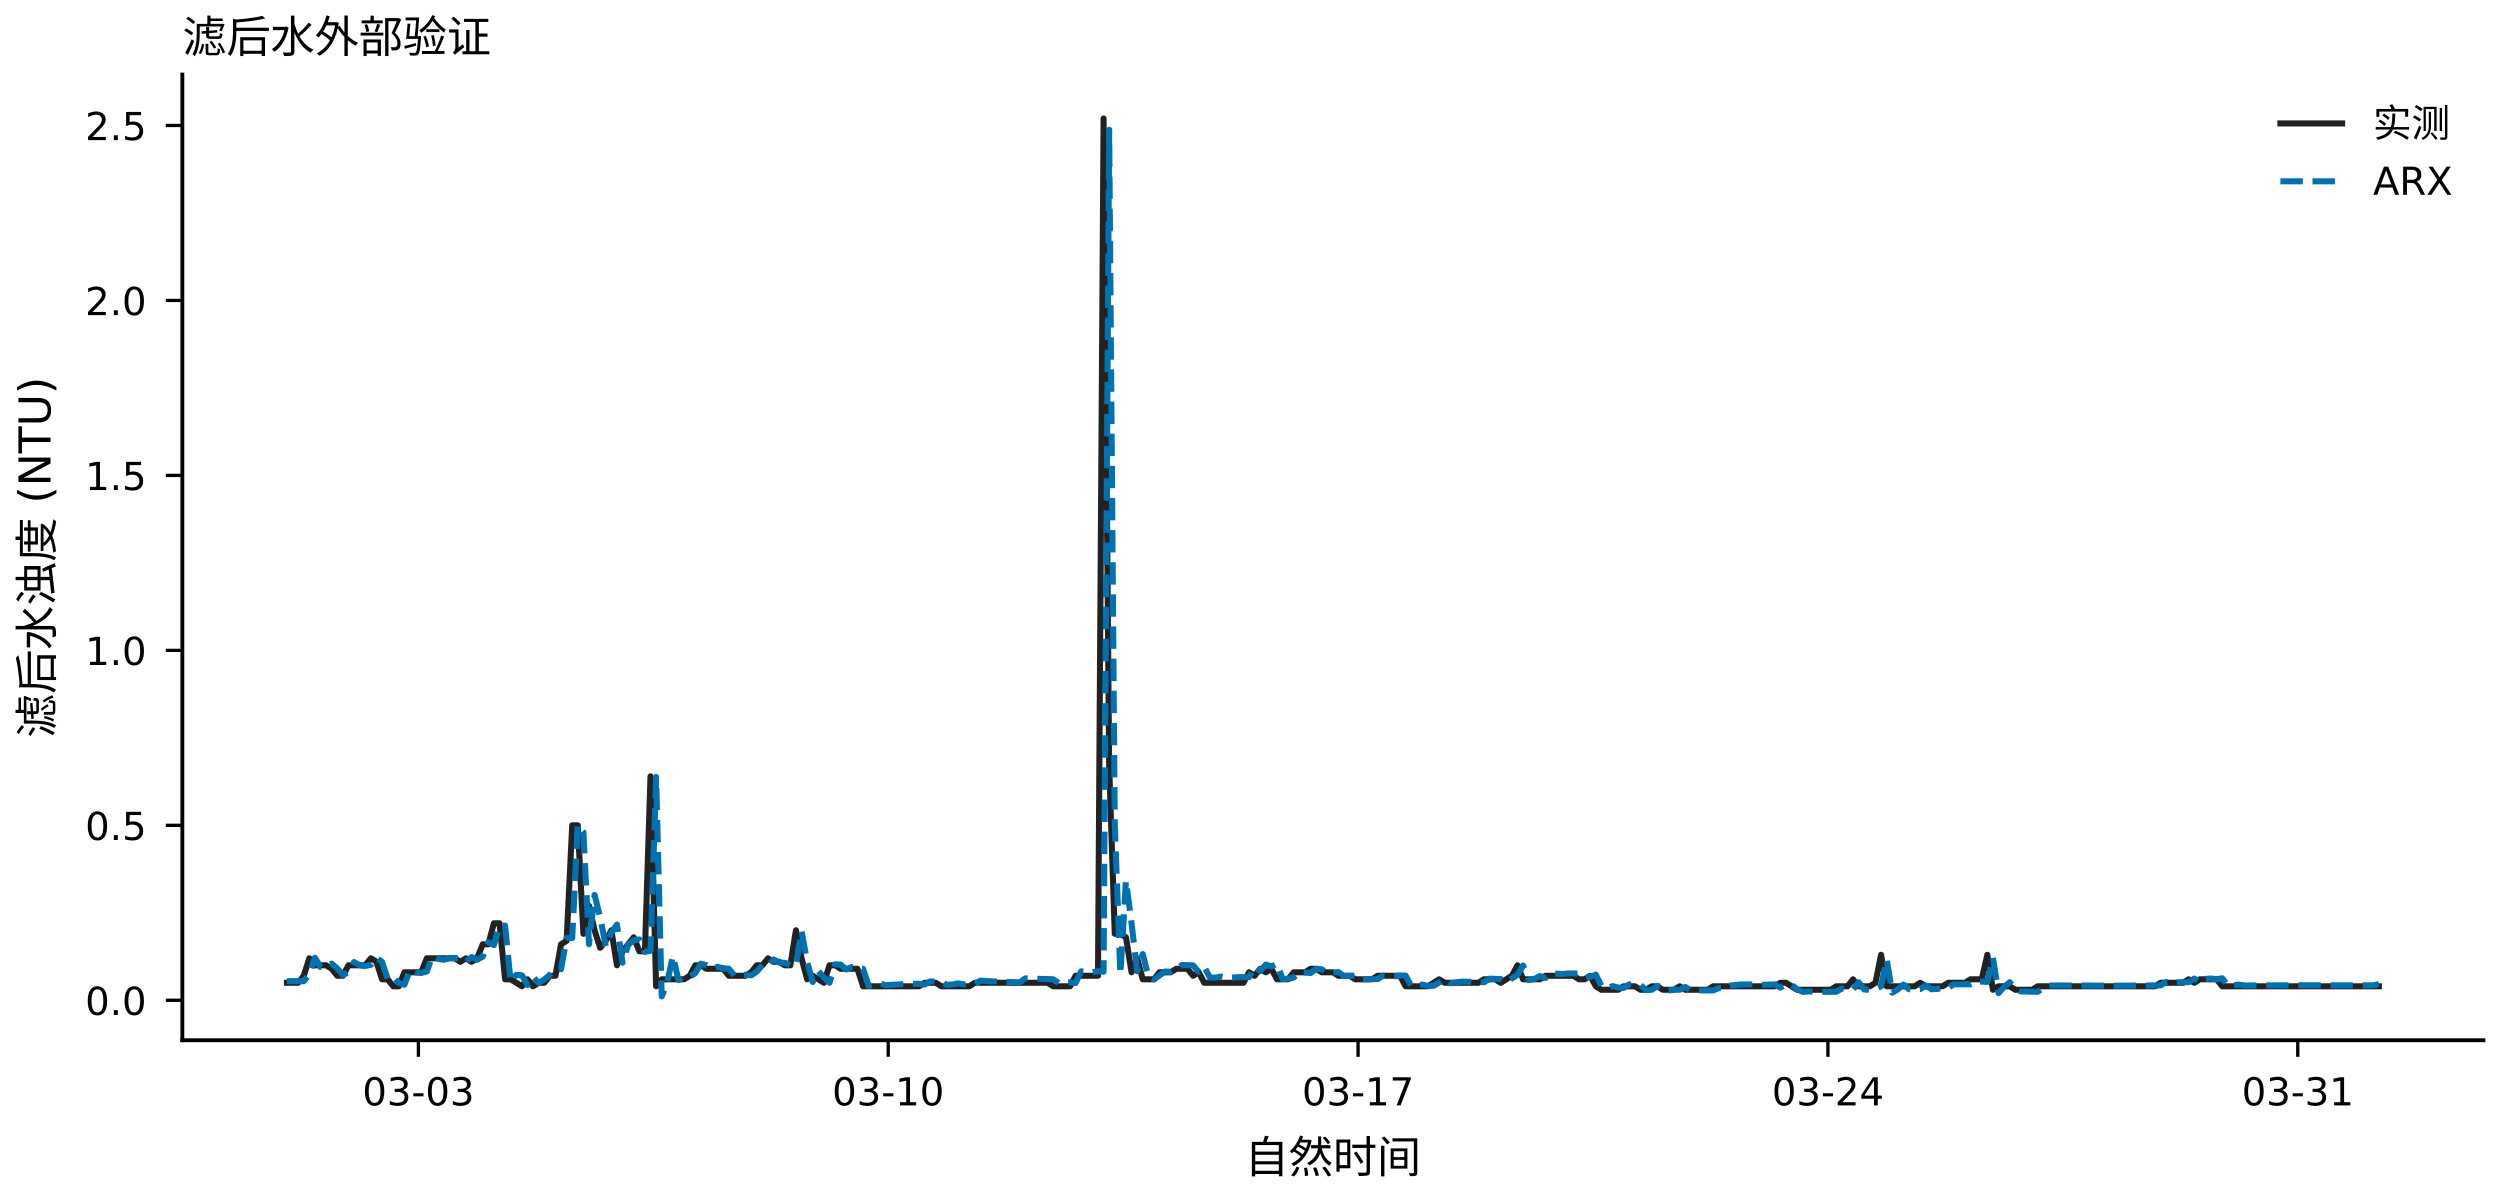
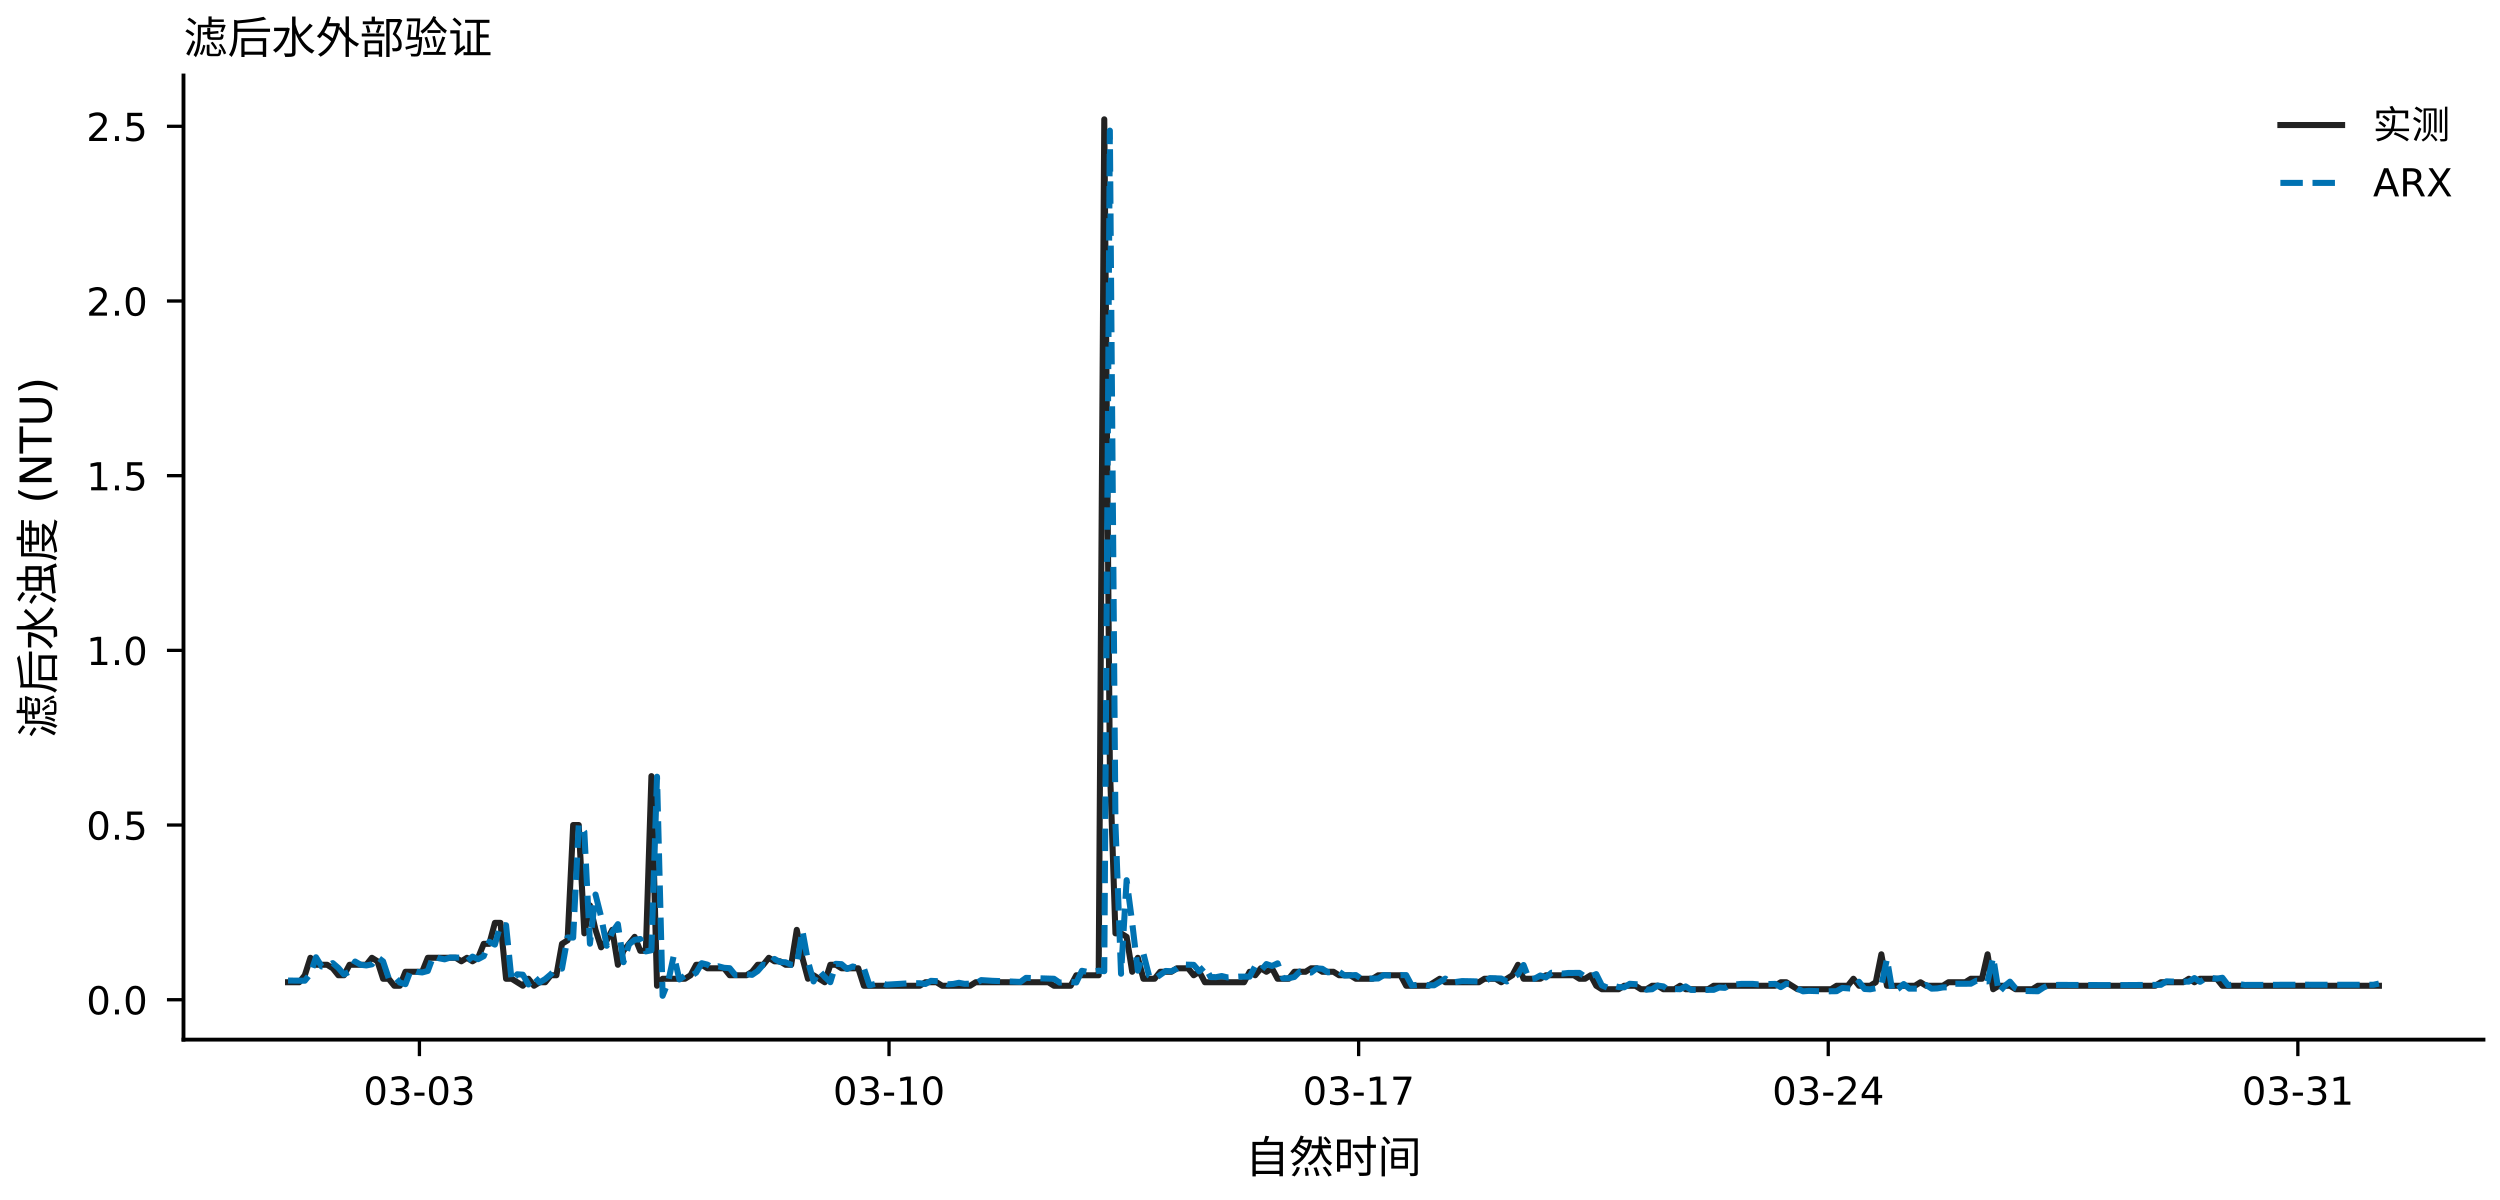
<svg xmlns="http://www.w3.org/2000/svg" xmlns:xlink="http://www.w3.org/1999/xlink" width="453.6pt" height="217.728pt" viewBox="0 0 453.6 217.728" version="1.1">
  <defs>
    <style type="text/css">*{stroke-linejoin: round; stroke-linecap: butt}</style>
  </defs>
  <g id="figure_1">
    <g id="patch_1">
      <path d="M 0 217.728  L 453.6 217.728  L 453.6 0  L 0 0  z " style="fill: #ffffff" />
    </g>
    <g id="axes_1">
      <g id="patch_2">
-         <path d="M 33.086 188.743  L 450.6 188.743  L 450.6 13.531  L 33.086 13.531  z " style="fill: #ffffff" />
+         <path d="M 33.293 188.63  L 450.6 188.63  L 450.6 13.699  L 33.293 13.699  z " style="fill: #ffffff" />
      </g>
      <g id="matplotlib.axis_1">
        <g id="xtick_1">
          <g id="line2d_1">
            <defs>
-               <path id="mefd4735e46" d="M 0 0  L 0 3  " style="stroke: #000000; stroke-width: 0.6" />
+               <path id="m813d31944c" d="M 0 0  L 0 3  " style="stroke: #000000; stroke-width: 0.6" />
            </defs>
            <g>
-               <use xlink:href="#mefd4735e46" x="75.913" y="188.743" style="stroke: #000000; stroke-width: 0.6" />
+               <use xlink:href="#m813d31944c" x="76.099" y="188.63" style="stroke: #000000; stroke-width: 0.6" />
            </g>
          </g>
          <g id="text_1">
-             <text style="font-size: 7px; font-family: 'DejaVu Sans', 'Droid Sans Fallback'; text-anchor: middle" x="75.913" y="200.562" transform="rotate(-0 75.91273 200.5617)">03-03</text>
+             <text style="font-size: 7px; font-family: 'DejaVu Sans', 'Microsoft YaHei'; text-anchor: middle" x="76.099" y="200.448" transform="rotate(-0 76.09894 200.448)">03-03</text>
          </g>
        </g>
        <g id="xtick_2">
          <g id="line2d_2">
            <g>
-               <use xlink:href="#mefd4735e46" x="161.161" y="188.743" style="stroke: #000000; stroke-width: 0.6" />
+               <use xlink:href="#m813d31944c" x="161.305" y="188.63" style="stroke: #000000; stroke-width: 0.6" />
            </g>
          </g>
          <g id="text_2">
-             <text style="font-size: 7px; font-family: 'DejaVu Sans', 'Droid Sans Fallback'; text-anchor: middle" x="161.161" y="200.562" transform="rotate(-0 161.1611 200.5617)">03-10</text>
+             <text style="font-size: 7px; font-family: 'DejaVu Sans', 'Microsoft YaHei'; text-anchor: middle" x="161.305" y="200.448" transform="rotate(-0 161.305 200.448)">03-10</text>
          </g>
        </g>
        <g id="xtick_3">
          <g id="line2d_3">
            <g>
-               <use xlink:href="#mefd4735e46" x="246.41" y="188.743" style="stroke: #000000; stroke-width: 0.6" />
+               <use xlink:href="#m813d31944c" x="246.511" y="188.63" style="stroke: #000000; stroke-width: 0.6" />
            </g>
          </g>
          <g id="text_3">
-             <text style="font-size: 7px; font-family: 'DejaVu Sans', 'Droid Sans Fallback'; text-anchor: middle" x="246.41" y="200.562" transform="rotate(-0 246.4095 200.5617)">03-17</text>
+             <text style="font-size: 7px; font-family: 'DejaVu Sans', 'Microsoft YaHei'; text-anchor: middle" x="246.511" y="200.448" transform="rotate(-0 246.511 200.448)">03-17</text>
          </g>
        </g>
        <g id="xtick_4">
          <g id="line2d_4">
            <g>
-               <use xlink:href="#mefd4735e46" x="331.658" y="188.743" style="stroke: #000000; stroke-width: 0.6" />
+               <use xlink:href="#m813d31944c" x="331.717" y="188.63" style="stroke: #000000; stroke-width: 0.6" />
            </g>
          </g>
          <g id="text_4">
-             <text style="font-size: 7px; font-family: 'DejaVu Sans', 'Droid Sans Fallback'; text-anchor: middle" x="331.658" y="200.562" transform="rotate(-0 331.6579 200.5617)">03-24</text>
+             <text style="font-size: 7px; font-family: 'DejaVu Sans', 'Microsoft YaHei'; text-anchor: middle" x="331.717" y="200.448" transform="rotate(-0 331.7171 200.448)">03-24</text>
          </g>
        </g>
        <g id="xtick_5">
          <g id="line2d_5">
            <g>
-               <use xlink:href="#mefd4735e46" x="416.906" y="188.743" style="stroke: #000000; stroke-width: 0.6" />
+               <use xlink:href="#m813d31944c" x="416.923" y="188.63" style="stroke: #000000; stroke-width: 0.6" />
            </g>
          </g>
          <g id="text_5">
-             <text style="font-size: 7px; font-family: 'DejaVu Sans', 'Droid Sans Fallback'; text-anchor: middle" x="416.906" y="200.562" transform="rotate(-0 416.9063 200.5617)">03-31</text>
+             <text style="font-size: 7px; font-family: 'DejaVu Sans', 'Microsoft YaHei'; text-anchor: middle" x="416.923" y="200.448" transform="rotate(-0 416.9231 200.448)">03-31</text>
          </g>
        </g>
        <g id="text_6">
-           <text style="font-size: 8px; font-family: 'DejaVu Sans', 'Droid Sans Fallback'; text-anchor: middle" x="241.843" y="212.806" transform="rotate(-0 241.8427 212.8059)">自然时间</text>
+           <text style="font-size: 8px; font-family: 'DejaVu Sans', 'Microsoft YaHei'; text-anchor: middle" x="241.946" y="212.806" transform="rotate(-0 241.9464 212.8059)">自然时间</text>
        </g>
      </g>
      <g id="matplotlib.axis_2">
        <g id="ytick_1">
          <g id="line2d_6">
            <defs>
-               <path id="m68c4c26b28" d="M 0 0  L -3 0  " style="stroke: #000000; stroke-width: 0.6" />
+               <path id="m7f4b205824" d="M 0 0  L -3 0  " style="stroke: #000000; stroke-width: 0.6" />
            </defs>
            <g>
-               <use xlink:href="#m68c4c26b28" x="33.086" y="181.492" style="stroke: #000000; stroke-width: 0.6" />
+               <use xlink:href="#m7f4b205824" x="33.293" y="181.39" style="stroke: #000000; stroke-width: 0.6" />
            </g>
          </g>
          <g id="text_7">
-             <text style="font-size: 7px; font-family: 'DejaVu Sans', 'Droid Sans Fallback'; text-anchor: end" x="26.586" y="184.151" transform="rotate(-0 26.58555 184.151)">0.0</text>
+             <text style="font-size: 7px; font-family: 'DejaVu Sans', 'Microsoft YaHei'; text-anchor: end" x="26.793" y="184.049" transform="rotate(-0 26.79305 184.0489)">0.0</text>
          </g>
        </g>
        <g id="ytick_2">
          <g id="line2d_7">
            <g>
-               <use xlink:href="#m68c4c26b28" x="33.086" y="149.747" style="stroke: #000000; stroke-width: 0.6" />
+               <use xlink:href="#m7f4b205824" x="33.293" y="149.695" style="stroke: #000000; stroke-width: 0.6" />
            </g>
          </g>
          <g id="text_8">
-             <text style="font-size: 7px; font-family: 'DejaVu Sans', 'Droid Sans Fallback'; text-anchor: end" x="26.586" y="152.406" transform="rotate(-0 26.58555 152.4057)">0.5</text>
+             <text style="font-size: 7px; font-family: 'DejaVu Sans', 'Microsoft YaHei'; text-anchor: end" x="26.793" y="152.355" transform="rotate(-0 26.79305 152.3546)">0.5</text>
          </g>
        </g>
        <g id="ytick_3">
          <g id="line2d_8">
            <g>
-               <use xlink:href="#m68c4c26b28" x="33.086" y="118.001" style="stroke: #000000; stroke-width: 0.6" />
+               <use xlink:href="#m7f4b205824" x="33.293" y="118.001" style="stroke: #000000; stroke-width: 0.6" />
            </g>
          </g>
          <g id="text_9">
-             <text style="font-size: 7px; font-family: 'DejaVu Sans', 'Droid Sans Fallback'; text-anchor: end" x="26.586" y="120.66" transform="rotate(-0 26.58555 120.6605)">1.0</text>
+             <text style="font-size: 7px; font-family: 'DejaVu Sans', 'Microsoft YaHei'; text-anchor: end" x="26.793" y="120.66" transform="rotate(-0 26.79305 120.6603)">1.0</text>
          </g>
        </g>
        <g id="ytick_4">
          <g id="line2d_9">
            <g>
-               <use xlink:href="#m68c4c26b28" x="33.086" y="86.256" style="stroke: #000000; stroke-width: 0.6" />
+               <use xlink:href="#m7f4b205824" x="33.293" y="86.307" style="stroke: #000000; stroke-width: 0.6" />
            </g>
          </g>
          <g id="text_10">
-             <text style="font-size: 7px; font-family: 'DejaVu Sans', 'Droid Sans Fallback'; text-anchor: end" x="26.586" y="88.915" transform="rotate(-0 26.58555 88.91519)">1.5</text>
+             <text style="font-size: 7px; font-family: 'DejaVu Sans', 'Microsoft YaHei'; text-anchor: end" x="26.793" y="88.966" transform="rotate(-0 26.79305 88.96595)">1.5</text>
          </g>
        </g>
        <g id="ytick_5">
          <g id="line2d_10">
            <g>
-               <use xlink:href="#m68c4c26b28" x="33.086" y="54.511" style="stroke: #000000; stroke-width: 0.6" />
+               <use xlink:href="#m7f4b205824" x="33.293" y="54.612" style="stroke: #000000; stroke-width: 0.6" />
            </g>
          </g>
          <g id="text_11">
-             <text style="font-size: 7px; font-family: 'DejaVu Sans', 'Droid Sans Fallback'; text-anchor: end" x="26.586" y="57.17" transform="rotate(-0 26.58555 57.16992)">2.0</text>
+             <text style="font-size: 7px; font-family: 'DejaVu Sans', 'Microsoft YaHei'; text-anchor: end" x="26.793" y="57.272" transform="rotate(-0 26.79305 57.27164)">2.0</text>
          </g>
        </g>
        <g id="ytick_6">
          <g id="line2d_11">
            <g>
-               <use xlink:href="#m68c4c26b28" x="33.086" y="22.765" style="stroke: #000000; stroke-width: 0.6" />
+               <use xlink:href="#m7f4b205824" x="33.293" y="22.918" style="stroke: #000000; stroke-width: 0.6" />
            </g>
          </g>
          <g id="text_12">
-             <text style="font-size: 7px; font-family: 'DejaVu Sans', 'Droid Sans Fallback'; text-anchor: end" x="26.586" y="25.425" transform="rotate(-0 26.58555 25.42466)">2.5</text>
+             <text style="font-size: 7px; font-family: 'DejaVu Sans', 'Microsoft YaHei'; text-anchor: end" x="26.793" y="25.577" transform="rotate(-0 26.79305 25.57734)">2.5</text>
          </g>
        </g>
        <g id="text_13">
-           <text style="font-size: 8px; font-family: 'DejaVu Sans', 'Droid Sans Fallback'; text-anchor: middle" x="9.531" y="101.137" transform="rotate(-90 9.53149 101.1374)">滤后水浊度 (NTU)</text>
+           <text style="font-size: 8px; font-family: 'DejaVu Sans', 'Microsoft YaHei'; text-anchor: middle" x="9.739" y="101.164" transform="rotate(-90 9.73899 101.1643)">滤后水浊度 (NTU)</text>
        </g>
      </g>
      <g id="line2d_12">
-         <path d="M 52.063 178.317  L 54.093 178.317  L 55.108 177.047  L 56.123 173.873  L 57.138 175.143  L 59.168 175.143  L 60.182 175.778  L 61.197 177.047  L 62.212 177.047  L 63.227 175.143  L 66.272 175.143  L 67.286 173.873  L 68.301 174.508  L 69.316 177.682  L 70.331 177.682  L 71.346 178.952  L 72.361 178.952  L 73.376 176.413  L 76.42 176.413  L 77.435 173.873  L 82.509 173.873  L 83.524 174.508  L 84.539 173.873  L 85.554 174.508  L 86.569 173.873  L 87.584 171.333  L 88.599 171.333  L 89.613 167.524  L 90.628 167.524  L 91.643 177.682  L 92.658 177.682  L 94.688 178.952  L 95.703 177.682  L 96.717 178.952  L 97.732 178.317  L 98.747 178.317  L 99.762 177.047  L 100.777 177.047  L 101.792 171.333  L 102.807 170.698  L 103.821 149.747  L 104.836 149.747  L 105.851 169.429  L 106.866 164.349  L 107.881 168.794  L 108.896 171.968  L 109.911 170.698  L 110.925 168.794  L 111.94 175.143  L 112.955 172.603  L 114.985 170.064  L 116 172.603  L 117.015 172.603  L 118.029 140.858  L 119.044 178.952  L 120.059 177.682  L 124.119 177.682  L 125.134 177.047  L 126.148 175.143  L 127.163 175.143  L 128.178 175.778  L 131.223 175.778  L 132.238 177.047  L 135.282 177.047  L 136.297 176.413  L 137.312 175.143  L 138.327 175.143  L 139.342 173.873  L 140.356 174.508  L 141.371 174.508  L 142.386 175.143  L 143.401 175.143  L 144.416 168.794  L 145.431 173.873  L 146.446 177.682  L 147.46 177.047  L 149.49 178.317  L 150.505 175.143  L 151.52 175.143  L 152.535 175.778  L 155.579 175.778  L 156.594 178.952  L 166.743 178.952  L 167.758 178.317  L 169.787 178.317  L 170.802 178.952  L 175.877 178.952  L 176.891 178.317  L 190.085 178.317  L 191.1 178.952  L 194.144 178.952  L 195.159 177.047  L 199.218 177.047  L 200.233 21.496  L 201.248 138.953  L 202.263 169.429  L 203.278 169.429  L 204.293 170.064  L 205.308 176.413  L 206.322 173.873  L 207.337 177.682  L 209.367 177.682  L 210.382 176.413  L 212.412 176.413  L 213.427 175.778  L 215.456 175.778  L 216.471 177.047  L 217.486 176.413  L 218.501 178.317  L 225.605 178.317  L 226.62 176.413  L 227.635 177.047  L 228.649 175.778  L 229.664 176.413  L 230.679 175.778  L 231.694 177.682  L 233.724 177.682  L 234.739 176.413  L 236.768 176.413  L 237.783 175.778  L 238.798 175.778  L 239.813 176.413  L 241.843 176.413  L 242.858 177.047  L 244.887 177.047  L 245.902 177.682  L 248.947 177.682  L 249.962 177.047  L 254.021 177.047  L 255.036 178.952  L 259.095 178.952  L 261.125 177.682  L 262.14 178.317  L 268.229 178.317  L 269.244 177.682  L 271.274 177.682  L 272.289 178.317  L 274.318 177.047  L 275.333 175.143  L 276.348 177.682  L 279.393 177.682  L 280.407 177.047  L 285.482 177.047  L 286.497 177.682  L 287.511 177.682  L 288.526 177.047  L 289.541 178.952  L 290.556 179.587  L 293.601 179.587  L 294.615 178.952  L 296.645 178.952  L 297.66 179.587  L 298.675 179.587  L 299.69 178.952  L 300.705 178.952  L 301.72 179.587  L 303.749 179.587  L 304.764 178.952  L 305.779 179.587  L 309.838 179.587  L 310.853 178.952  L 322.017 178.952  L 323.032 178.317  L 324.046 178.317  L 326.076 179.587  L 332.165 179.587  L 333.18 178.952  L 335.21 178.952  L 336.225 177.682  L 337.24 178.952  L 339.269 178.952  L 340.284 178.317  L 341.299 173.238  L 342.314 178.952  L 347.388 178.952  L 348.403 178.317  L 349.418 178.952  L 352.463 178.952  L 353.477 178.317  L 356.522 178.317  L 357.537 177.682  L 359.567 177.682  L 360.582 173.238  L 361.596 179.587  L 362.611 178.952  L 364.641 178.952  L 365.656 179.587  L 368.7 179.587  L 369.715 178.952  L 391.027 178.952  L 392.042 178.317  L 396.102 178.317  L 397.117 177.682  L 398.131 178.317  L 399.146 177.682  L 402.191 177.682  L 403.206 178.952  L 431.622 178.952  L 431.622 178.952  " clip-path="url(#p4600304bed)" style="fill: none; stroke: #222222; stroke-width: 1.1; stroke-linecap: square" />
+         <path d="M 52.262 178.22  L 54.29 178.22  L 55.305 176.952  L 56.319 173.783  L 57.333 175.051  L 59.362 175.051  L 60.376 175.685  L 61.391 176.952  L 62.405 176.952  L 63.419 175.051  L 66.463 175.051  L 67.477 173.783  L 68.491 174.417  L 69.506 177.586  L 70.52 177.586  L 71.534 178.854  L 72.549 178.854  L 73.563 176.319  L 76.606 176.319  L 77.62 173.783  L 82.692 173.783  L 83.707 174.417  L 84.721 173.783  L 85.735 174.417  L 86.75 173.783  L 87.764 171.248  L 88.778 171.248  L 89.793 167.444  L 90.807 167.444  L 91.821 177.586  L 92.836 177.586  L 94.865 178.854  L 95.879 177.586  L 96.893 178.854  L 97.908 178.22  L 98.922 178.22  L 99.936 176.952  L 100.951 176.952  L 101.965 171.248  L 102.979 170.614  L 103.994 149.695  L 105.008 149.695  L 106.022 169.346  L 107.037 164.275  L 108.051 168.712  L 109.066 171.881  L 110.08 170.614  L 111.094 168.712  L 112.109 175.051  L 113.123 172.515  L 115.152 169.98  L 116.166 172.515  L 117.18 172.515  L 118.195 140.821  L 119.209 178.854  L 120.223 177.586  L 124.281 177.586  L 125.295 176.952  L 126.31 175.051  L 127.324 175.051  L 128.338 175.685  L 131.381 175.685  L 132.396 176.952  L 135.439 176.952  L 136.453 176.319  L 137.468 175.051  L 138.482 175.051  L 139.496 173.783  L 140.511 174.417  L 141.525 174.417  L 142.539 175.051  L 143.554 175.051  L 144.568 168.712  L 145.582 173.783  L 146.597 177.586  L 147.611 176.952  L 149.64 178.22  L 150.654 175.051  L 151.669 175.051  L 152.683 175.685  L 155.726 175.685  L 156.74 178.854  L 166.884 178.854  L 167.898 178.22  L 169.927 178.22  L 170.941 178.854  L 176.013 178.854  L 177.028 178.22  L 190.214 178.22  L 191.229 178.854  L 194.272 178.854  L 195.286 176.952  L 199.343 176.952  L 200.358 21.65  L 201.372 138.919  L 202.386 169.346  L 203.401 169.346  L 204.415 169.98  L 205.43 176.319  L 206.444 173.783  L 207.458 177.586  L 209.487 177.586  L 210.501 176.319  L 212.53 176.319  L 213.544 175.685  L 215.573 175.685  L 216.587 176.952  L 217.602 176.319  L 218.616 178.22  L 225.717 178.22  L 226.731 176.319  L 227.745 176.952  L 228.76 175.685  L 229.774 176.319  L 230.788 175.685  L 231.803 177.586  L 233.832 177.586  L 234.846 176.319  L 236.875 176.319  L 237.889 175.685  L 238.903 175.685  L 239.918 176.319  L 241.946 176.319  L 242.961 176.952  L 244.989 176.952  L 246.004 177.586  L 249.047 177.586  L 250.061 176.952  L 254.119 176.952  L 255.133 178.854  L 259.19 178.854  L 261.219 177.586  L 262.234 178.22  L 268.32 178.22  L 269.334 177.586  L 271.363 177.586  L 272.377 178.22  L 274.406 176.952  L 275.42 175.051  L 276.435 177.586  L 279.478 177.586  L 280.492 176.952  L 285.564 176.952  L 286.578 177.586  L 287.592 177.586  L 288.607 176.952  L 289.621 178.854  L 290.636 179.488  L 293.679 179.488  L 294.693 178.854  L 296.722 178.854  L 297.736 179.488  L 298.75 179.488  L 299.765 178.854  L 300.779 178.854  L 301.794 179.488  L 303.822 179.488  L 304.837 178.854  L 305.851 179.488  L 309.908 179.488  L 310.923 178.854  L 322.081 178.854  L 323.095 178.22  L 324.109 178.22  L 326.138 179.488  L 332.224 179.488  L 333.239 178.854  L 335.267 178.854  L 336.282 177.586  L 337.296 178.854  L 339.325 178.854  L 340.339 178.22  L 341.353 173.149  L 342.368 178.854  L 347.44 178.854  L 348.454 178.22  L 349.468 178.854  L 352.511 178.854  L 353.526 178.22  L 356.569 178.22  L 357.583 177.586  L 359.612 177.586  L 360.626 173.149  L 361.641 179.488  L 362.655 178.854  L 364.684 178.854  L 365.698 179.488  L 368.741 179.488  L 369.755 178.854  L 391.057 178.854  L 392.071 178.22  L 396.129 178.22  L 397.143 177.586  L 398.157 178.22  L 399.172 177.586  L 402.215 177.586  L 403.229 178.854  L 431.631 178.854  L 431.631 178.854  " clip-path="url(#pd62c0e3c6c)" style="fill: none; stroke: #222222; stroke-width: 1.1; stroke-linecap: square" />
      </g>
      <g id="line2d_13">
-         <path d="M 52.063 178.008  L 55.108 178.037  L 56.123 176.78  L 57.138 173.777  L 58.153 175.446  L 59.168 175.335  L 60.182 174.84  L 61.197 175.719  L 62.212 176.893  L 63.227 176.393  L 64.242 174.554  L 65.257 175.142  L 66.272 175.26  L 67.286 175.065  L 68.301 173.752  L 69.316 174.524  L 70.331 177.572  L 71.346 177.216  L 72.361 178.378  L 73.376 178.668  L 74.39 175.981  L 75.405 176.424  L 76.42 176.534  L 77.435 176.263  L 78.45 173.512  L 79.465 173.956  L 80.48 174.151  L 81.494 173.834  L 83.524 173.838  L 84.539 174.493  L 85.554 173.657  L 86.569 174.122  L 87.584 173.58  L 88.599 170.965  L 89.613 171.472  L 90.628 167.901  L 91.643 167.956  L 92.658 178.133  L 93.673 176.867  L 94.688 176.943  L 95.703 178.722  L 96.717 177.25  L 97.732 178.356  L 98.747 177.734  L 99.762 176.874  L 100.777 175.82  L 101.792 175.833  L 102.807 170.185  L 103.821 170.201  L 104.836 149.662  L 105.851 150.99  L 106.866 171.311  L 107.881 162.378  L 108.896 166.408  L 109.911 171.689  L 110.925 169.206  L 111.94 167.757  L 112.955 174.67  L 113.97 171.416  L 114.985 170.613  L 116 170.453  L 117.015 172.712  L 118.029 172.505  L 119.044 140.966  L 120.059 180.779  L 121.074 178.209  L 122.089 173.452  L 123.104 177.809  L 124.119 177.129  L 125.134 177.249  L 126.148 176.576  L 127.163 174.856  L 128.178 175.109  L 129.193 175.728  L 130.208 175.425  L 131.223 175.689  L 132.238 175.76  L 133.252 177.001  L 135.282 176.857  L 136.297 176.976  L 137.312 176.283  L 138.327 175.124  L 139.342 175.308  L 140.356 174.079  L 141.371 174.637  L 142.386 174.684  L 143.401 175.135  L 144.416 175.174  L 145.431 168.904  L 146.446 174.521  L 147.46 178.168  L 148.475 176.188  L 149.49 177.343  L 150.505 178.307  L 151.52 174.971  L 152.535 175.027  L 153.55 175.897  L 154.565 175.452  L 155.579 175.703  L 156.594 175.773  L 157.609 178.883  L 159.639 178.38  L 160.654 178.759  L 164.713 178.514  L 166.743 178.497  L 167.758 178.637  L 168.773 178.06  L 170.802 178.162  L 171.817 178.693  L 172.832 178.623  L 173.847 178.415  L 174.862 178.609  L 176.891 178.543  L 177.906 177.924  L 179.936 178.055  L 182.981 178.168  L 185.01 178.259  L 186.025 177.517  L 191.1 177.682  L 192.114 178.376  L 194.144 178.236  L 195.159 178.357  L 196.174 176.231  L 197.189 176.436  L 198.204 176.404  L 199.218 176.214  L 200.233 176.306  L 201.248 23.548  L 202.263 149.519  L 203.278 176.773  L 204.293 159.766  L 205.308 167.525  L 206.322 176.207  L 207.337 173.11  L 208.352 177.104  L 209.367 177.71  L 211.397 176.264  L 212.412 176.32  L 213.427 175.839  L 214.441 175.097  L 216.471 175.154  L 217.486 176.336  L 218.501 175.41  L 219.516 177.373  L 220.531 177.389  L 221.545 177.185  L 222.56 177.435  L 224.59 177.3  L 226.62 177.3  L 227.635 175.398  L 228.649 176.192  L 229.664 175.011  L 230.679 175.358  L 231.694 174.877  L 232.709 177.618  L 233.724 177.579  L 234.739 177.361  L 235.753 176.353  L 237.783 176.553  L 238.798 175.787  L 239.813 175.869  L 240.828 176.516  L 242.858 176.388  L 243.872 177.099  L 245.902 177.009  L 246.917 177.691  L 249.962 177.635  L 250.976 177.017  L 253.006 177.134  L 254.021 177.012  L 255.036 177.012  L 256.051 178.908  L 258.08 178.649  L 259.095 178.883  L 260.11 178.87  L 262.14 177.654  L 263.155 178.393  L 265.184 178.105  L 267.214 178.143  L 269.244 178.226  L 270.259 177.573  L 272.289 177.639  L 273.303 178.175  L 275.333 176.87  L 276.348 175.183  L 277.363 177.82  L 278.378 177.644  L 279.393 177.089  L 280.407 177.44  L 281.422 176.588  L 283.452 176.744  L 284.467 176.627  L 286.497 176.619  L 287.511 177.307  L 288.526 177.25  L 289.541 176.836  L 290.556 178.877  L 291.571 179.299  L 292.586 178.916  L 293.601 179.192  L 294.615 179.24  L 295.63 178.595  L 297.66 178.74  L 298.675 179.662  L 299.69 179.587  L 300.705 178.917  L 301.72 179.07  L 302.734 179.74  L 303.749 179.552  L 304.764 179.587  L 305.779 179.075  L 306.794 179.711  L 310.853 179.698  L 311.868 179.274  L 312.883 179.341  L 313.898 178.813  L 315.928 178.612  L 317.957 178.618  L 318.972 178.705  L 322.017 178.614  L 323.032 179.2  L 324.046 178.586  L 325.061 178.682  L 326.076 179.487  L 327.091 179.969  L 328.106 179.884  L 331.151 179.97  L 333.18 179.941  L 334.195 179.347  L 336.225 179.504  L 337.24 178.229  L 338.255 179.54  L 339.269 179.601  L 340.284 179.4  L 341.299 178.961  L 342.314 174.064  L 343.329 180.113  L 344.344 179.509  L 345.359 178.643  L 346.373 179.483  L 348.403 179.471  L 349.418 178.82  L 350.433 179.483  L 351.448 179.439  L 352.463 179.257  L 353.477 179.235  L 354.492 178.592  L 357.537 178.585  L 358.552 178.033  L 360.582 178.16  L 361.596 173.773  L 362.611 180.188  L 363.626 179.043  L 364.641 178.207  L 365.656 179.414  L 366.671 179.885  L 369.715 179.954  L 370.73 179.286  L 371.745 178.82  L 373.775 178.798  L 383.923 178.843  L 391.027 178.794  L 392.042 178.786  L 393.057 178.149  L 395.087 178.234  L 397.117 178.203  L 398.131 177.555  L 399.146 178.238  L 400.161 177.611  L 401.176 177.538  L 402.191 177.668  L 403.206 177.501  L 404.221 178.83  L 406.25 178.648  L 407.265 178.805  L 417.414 178.765  L 421.473 178.773  L 430.607 178.777  L 431.622 178.556  L 431.622 178.556  " clip-path="url(#p4600304bed)" style="fill: none; stroke-dasharray: 4.07,1.76; stroke-dashoffset: 0; stroke: #0072b2; stroke-width: 1.1" />
+         <path d="M 52.262 177.911  L 55.305 177.94  L 56.319 176.685  L 57.333 173.688  L 58.348 175.354  L 59.362 175.243  L 60.376 174.748  L 61.391 175.626  L 62.405 176.798  L 63.419 176.299  L 64.434 174.463  L 65.448 175.05  L 66.463 175.168  L 67.477 174.973  L 68.491 173.663  L 69.506 174.433  L 70.52 177.476  L 71.534 177.121  L 72.549 178.281  L 73.563 178.57  L 74.577 175.888  L 75.592 176.33  L 76.606 176.44  L 77.62 176.169  L 78.635 173.423  L 79.649 173.866  L 80.664 174.061  L 81.678 173.744  L 83.707 173.748  L 84.721 174.403  L 85.735 173.568  L 86.75 174.031  L 87.764 173.49  L 88.778 170.88  L 89.793 171.385  L 90.807 167.821  L 91.821 167.875  L 92.836 178.036  L 93.85 176.772  L 94.865 176.848  L 95.879 178.625  L 96.893 177.155  L 97.908 178.259  L 98.922 177.638  L 99.936 176.779  L 100.951 175.727  L 101.965 175.74  L 102.979 170.101  L 103.994 170.117  L 105.008 149.611  L 106.022 150.937  L 107.037 171.225  L 108.051 162.307  L 109.066 166.33  L 110.08 171.602  L 111.094 169.124  L 112.109 167.677  L 113.123 174.579  L 114.137 171.33  L 115.152 170.528  L 116.166 170.369  L 117.18 172.624  L 118.195 172.417  L 119.209 140.929  L 120.223 180.678  L 121.238 178.112  L 122.252 173.363  L 123.267 177.713  L 124.281 177.034  L 125.295 177.153  L 126.31 176.482  L 127.324 174.765  L 128.338 175.017  L 129.353 175.635  L 130.367 175.332  L 131.381 175.597  L 132.396 175.667  L 133.41 176.906  L 135.439 176.763  L 136.453 176.881  L 137.468 176.189  L 138.482 175.032  L 139.496 175.215  L 140.511 173.989  L 141.525 174.546  L 142.539 174.593  L 143.554 175.043  L 144.568 175.082  L 145.582 168.822  L 146.597 174.43  L 147.611 178.072  L 148.626 176.095  L 149.64 177.247  L 150.654 178.21  L 151.669 174.879  L 152.683 174.935  L 153.697 175.804  L 154.712 175.359  L 155.726 175.61  L 156.74 175.68  L 157.755 178.786  L 159.783 178.282  L 160.798 178.661  L 164.855 178.417  L 166.884 178.399  L 167.898 178.54  L 168.913 177.964  L 170.941 178.065  L 171.956 178.595  L 172.97 178.526  L 173.984 178.318  L 174.999 178.511  L 177.028 178.446  L 178.042 177.827  L 180.071 177.959  L 183.114 178.071  L 185.142 178.162  L 186.157 177.422  L 191.229 177.586  L 192.243 178.279  L 194.272 178.139  L 195.286 178.26  L 196.3 176.138  L 197.315 176.342  L 198.329 176.31  L 199.343 176.12  L 200.358 176.212  L 201.372 23.7  L 202.386 149.468  L 203.401 176.678  L 204.415 159.699  L 205.43 167.446  L 206.444 176.114  L 207.458 173.021  L 208.473 177.008  L 209.487 177.614  L 211.516 176.17  L 212.53 176.227  L 213.544 175.746  L 214.559 175.006  L 216.587 175.062  L 217.602 176.242  L 218.616 175.317  L 219.631 177.278  L 220.645 177.294  L 221.659 177.09  L 222.674 177.339  L 224.702 177.204  L 226.731 177.204  L 227.745 175.306  L 228.76 176.098  L 229.774 174.919  L 230.788 175.266  L 231.803 174.786  L 232.817 177.522  L 233.832 177.483  L 234.846 177.265  L 235.86 176.259  L 237.889 176.459  L 238.903 175.694  L 239.918 175.776  L 240.932 176.422  L 242.961 176.294  L 243.975 177.004  L 246.004 176.914  L 247.018 177.595  L 250.061 177.539  L 251.076 176.922  L 253.104 177.039  L 254.119 176.918  L 255.133 176.917  L 256.147 178.81  L 258.176 178.552  L 259.19 178.785  L 260.205 178.772  L 262.234 177.558  L 263.248 178.296  L 265.277 178.008  L 267.305 178.047  L 269.334 178.129  L 270.348 177.477  L 272.377 177.544  L 273.391 178.079  L 275.42 176.775  L 276.435 175.091  L 277.449 177.724  L 278.463 177.549  L 279.478 176.994  L 280.492 177.345  L 281.506 176.493  L 283.535 176.649  L 284.549 176.533  L 286.578 176.525  L 287.592 177.212  L 288.607 177.155  L 289.621 176.742  L 290.636 178.779  L 291.65 179.2  L 292.664 178.818  L 293.679 179.093  L 294.693 179.141  L 295.707 178.497  L 297.736 178.642  L 298.75 179.563  L 299.765 179.488  L 300.779 178.819  L 301.794 178.972  L 302.808 179.641  L 303.822 179.453  L 304.837 179.488  L 305.851 178.977  L 306.865 179.612  L 310.923 179.599  L 311.937 179.175  L 312.951 179.242  L 313.966 178.715  L 315.995 178.514  L 318.023 178.52  L 319.038 178.608  L 322.081 178.517  L 323.095 179.101  L 324.109 178.488  L 325.124 178.584  L 326.138 179.388  L 327.152 179.869  L 328.167 179.785  L 331.21 179.87  L 333.239 179.841  L 334.253 179.249  L 336.282 179.405  L 337.296 178.132  L 338.31 179.441  L 339.325 179.502  L 340.339 179.302  L 341.353 178.863  L 342.368 173.973  L 343.382 180.013  L 344.397 179.41  L 345.411 178.545  L 346.425 179.384  L 348.454 179.372  L 349.468 178.722  L 350.483 179.384  L 351.497 179.341  L 352.511 179.158  L 353.526 179.136  L 354.54 178.495  L 357.583 178.487  L 358.598 177.937  L 360.626 178.063  L 361.641 173.684  L 362.655 180.088  L 363.669 178.945  L 364.684 178.11  L 365.698 179.315  L 366.712 179.785  L 369.755 179.854  L 370.77 179.187  L 371.784 178.722  L 373.813 178.7  L 383.956 178.745  L 391.057 178.696  L 392.071 178.688  L 393.086 178.053  L 395.114 178.137  L 397.143 178.106  L 398.157 177.459  L 399.172 178.141  L 400.186 177.515  L 401.201 177.443  L 402.215 177.572  L 403.229 177.405  L 404.244 178.732  L 406.272 178.551  L 407.287 178.707  L 417.43 178.667  L 421.488 178.675  L 430.617 178.679  L 431.631 178.459  L 431.631 178.459  " clip-path="url(#pd62c0e3c6c)" style="fill: none; stroke-dasharray: 4.07,1.76; stroke-dashoffset: 0; stroke: #0072b2; stroke-width: 1.1" />
      </g>
      <g id="patch_3">
-         <path d="M 33.086 188.743  L 33.086 13.531  " style="fill: none; stroke: #000000; stroke-width: 0.7; stroke-linejoin: miter; stroke-linecap: square" />
+         <path d="M 33.293 188.63  L 33.293 13.699  " style="fill: none; stroke: #000000; stroke-width: 0.7; stroke-linejoin: miter; stroke-linecap: square" />
      </g>
      <g id="patch_4">
-         <path d="M 33.086 188.743  L 450.6 188.743  " style="fill: none; stroke: #000000; stroke-width: 0.7; stroke-linejoin: miter; stroke-linecap: square" />
+         <path d="M 33.293 188.63  L 450.6 188.63  " style="fill: none; stroke: #000000; stroke-width: 0.7; stroke-linejoin: miter; stroke-linecap: square" />
      </g>
      <g id="text_14">
-         <text style="font-size: 8px; font-family: 'DejaVu Sans', 'Droid Sans Fallback'; text-anchor: start" x="33.086" y="9.531" transform="rotate(-0 33.08555 9.53149)">滤后水外部验证</text>
+         <text style="font-size: 8px; font-family: 'DejaVu Sans', 'Microsoft YaHei'; text-anchor: start" x="33.293" y="9.699" transform="rotate(-0 33.29305 9.69899)">滤后水外部验证</text>
      </g>
      <g id="legend_1">
        <g id="line2d_14">
-           <path d="M 413.752 22.396  L 419.352 22.396  L 424.952 22.396  " style="fill: none; stroke: #222222; stroke-width: 1.1; stroke-linecap: square" />
+           <path d="M 413.752 22.683  L 419.352 22.683  L 424.952 22.683  " style="fill: none; stroke: #222222; stroke-width: 1.1; stroke-linecap: square" />
        </g>
        <g id="text_15">
-           <text style="font-size: 7px; font-family: 'DejaVu Sans', 'Droid Sans Fallback'; text-anchor: start" x="430.552" y="24.846" transform="rotate(-0 430.5524 24.84633)">实测</text>
+           <text style="font-size: 7px; font-family: 'DejaVu Sans', 'Microsoft YaHei'; text-anchor: start" x="430.552" y="25.133" transform="rotate(-0 430.5524 25.13305)">实测</text>
        </g>
        <g id="line2d_15">
-           <path d="M 413.752 32.897  L 419.352 32.897  L 424.952 32.897  " style="fill: none; stroke-dasharray: 4.07,1.76; stroke-dashoffset: 0; stroke: #0072b2; stroke-width: 1.1" />
+           <path d="M 413.752 33.184  L 419.352 33.184  L 424.952 33.184  " style="fill: none; stroke-dasharray: 4.07,1.76; stroke-dashoffset: 0; stroke: #0072b2; stroke-width: 1.1" />
        </g>
        <g id="text_16">
-           <text style="font-size: 7px; font-family: 'DejaVu Sans', 'Droid Sans Fallback'; text-anchor: start" x="430.552" y="35.347" transform="rotate(-0 430.5524 35.34688)">ARX</text>
+           <text style="font-size: 7px; font-family: 'DejaVu Sans', 'Microsoft YaHei'; text-anchor: start" x="430.552" y="35.634" transform="rotate(-0 430.5524 35.6336)">ARX</text>
        </g>
      </g>
    </g>
  </g>
  <defs>
-     <clipPath id="p4600304bed">
-       <rect x="33.086" y="13.531" width="417.514" height="175.212" />
+     <clipPath id="pd62c0e3c6c">
+       <rect x="33.293" y="13.699" width="417.307" height="174.931" />
    </clipPath>
  </defs>
</svg>
